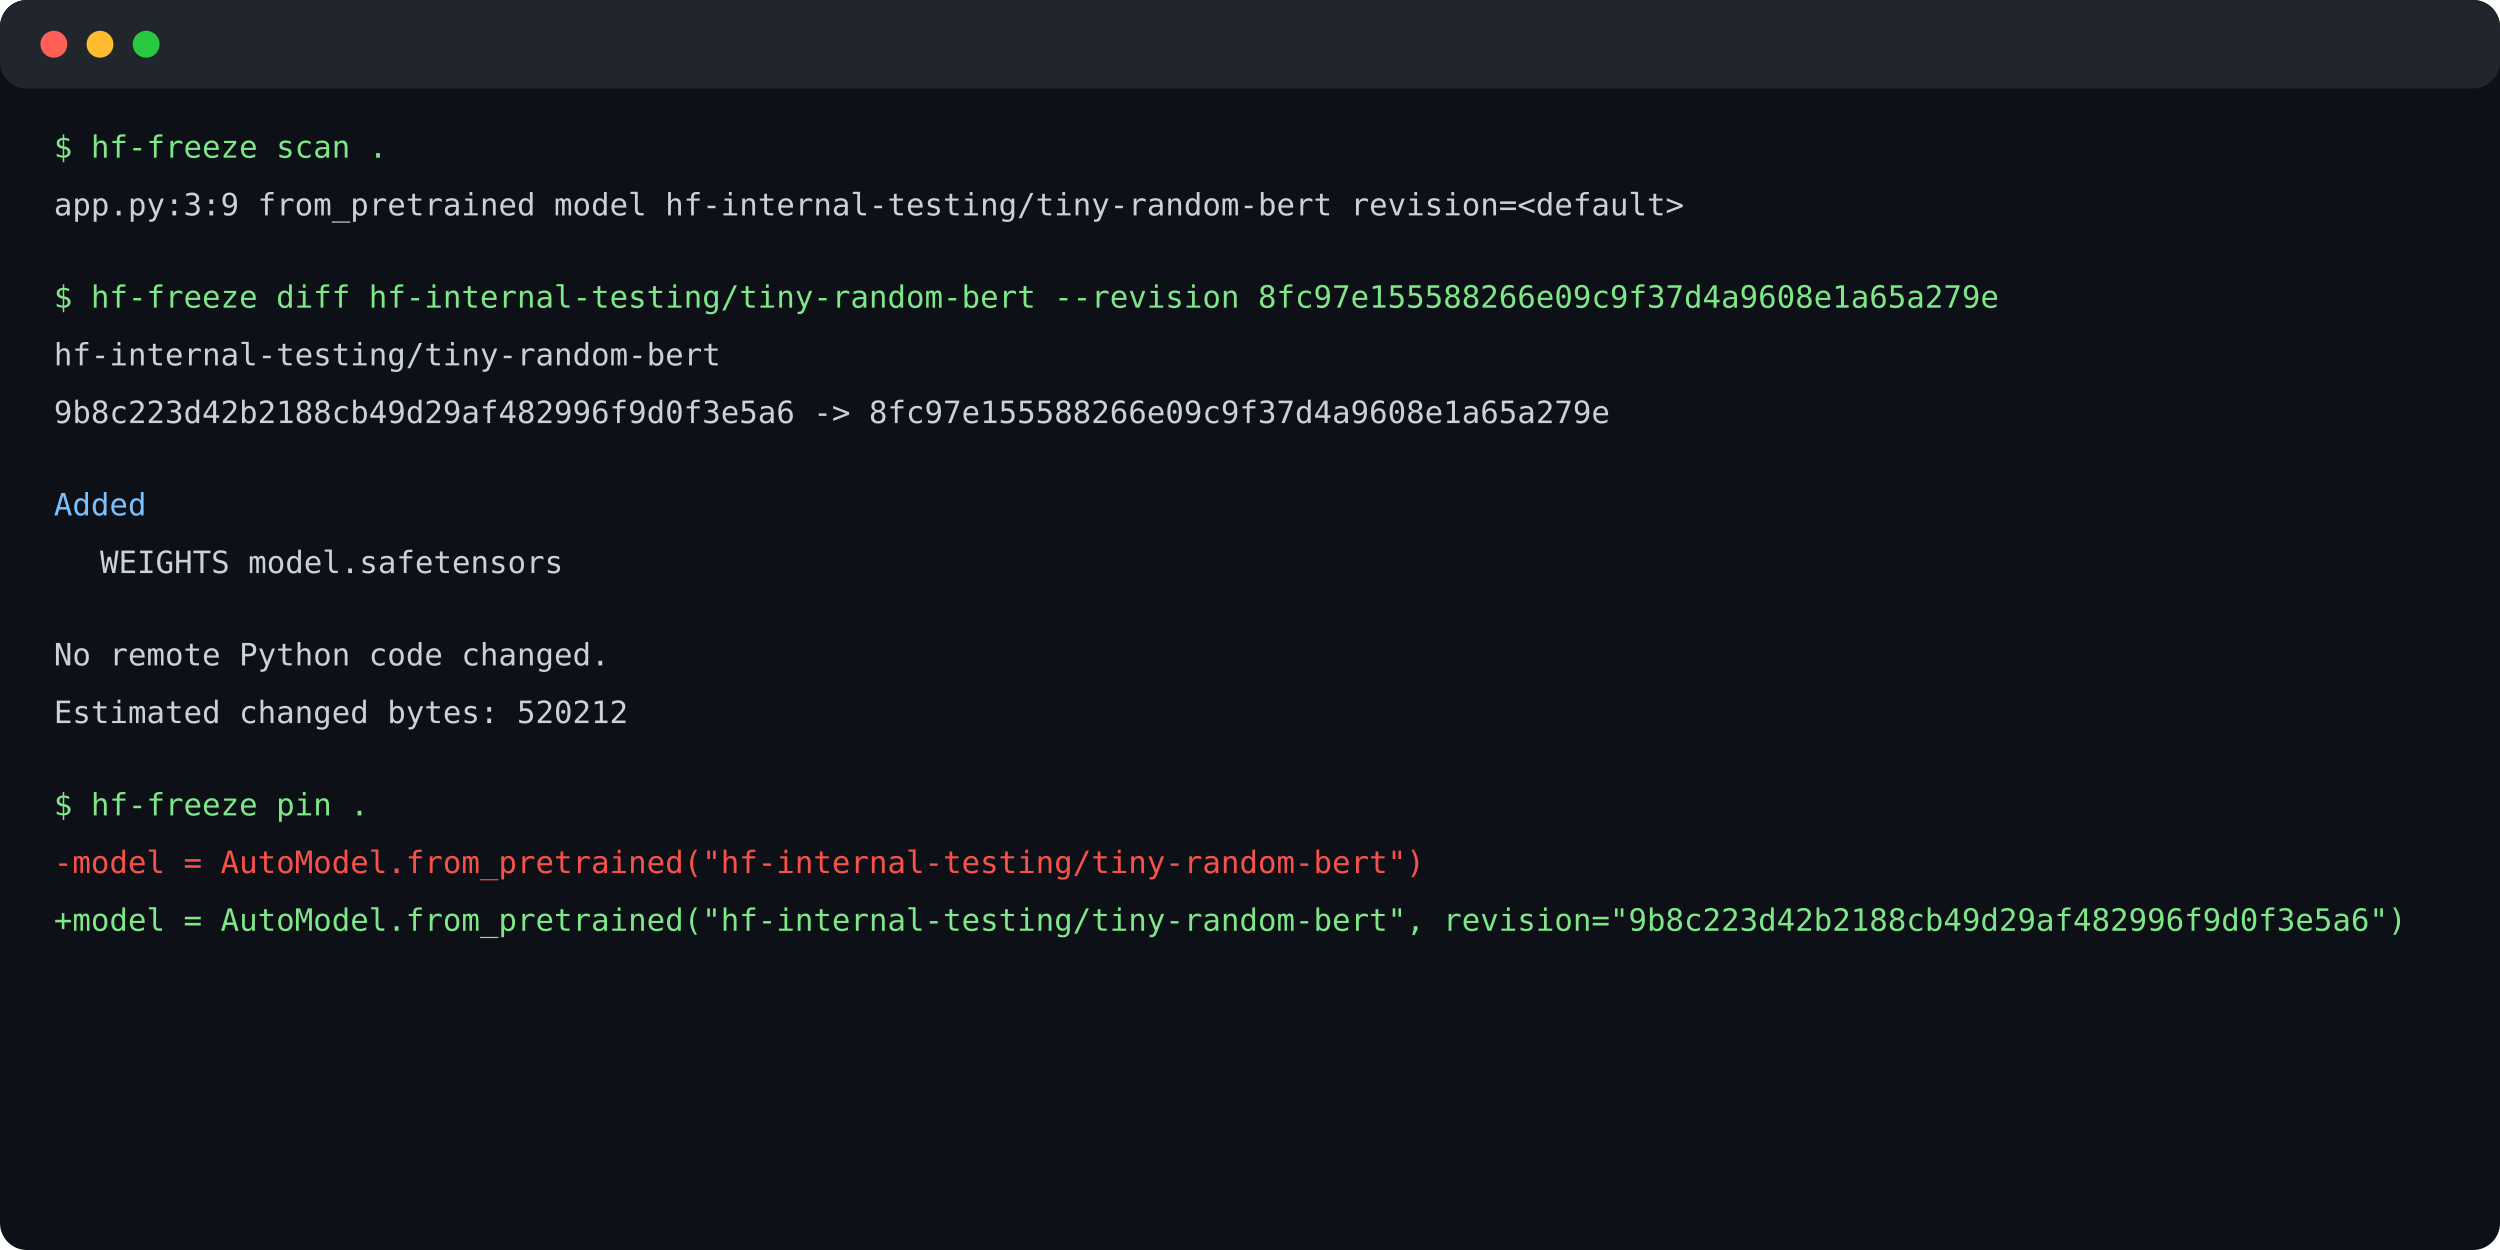
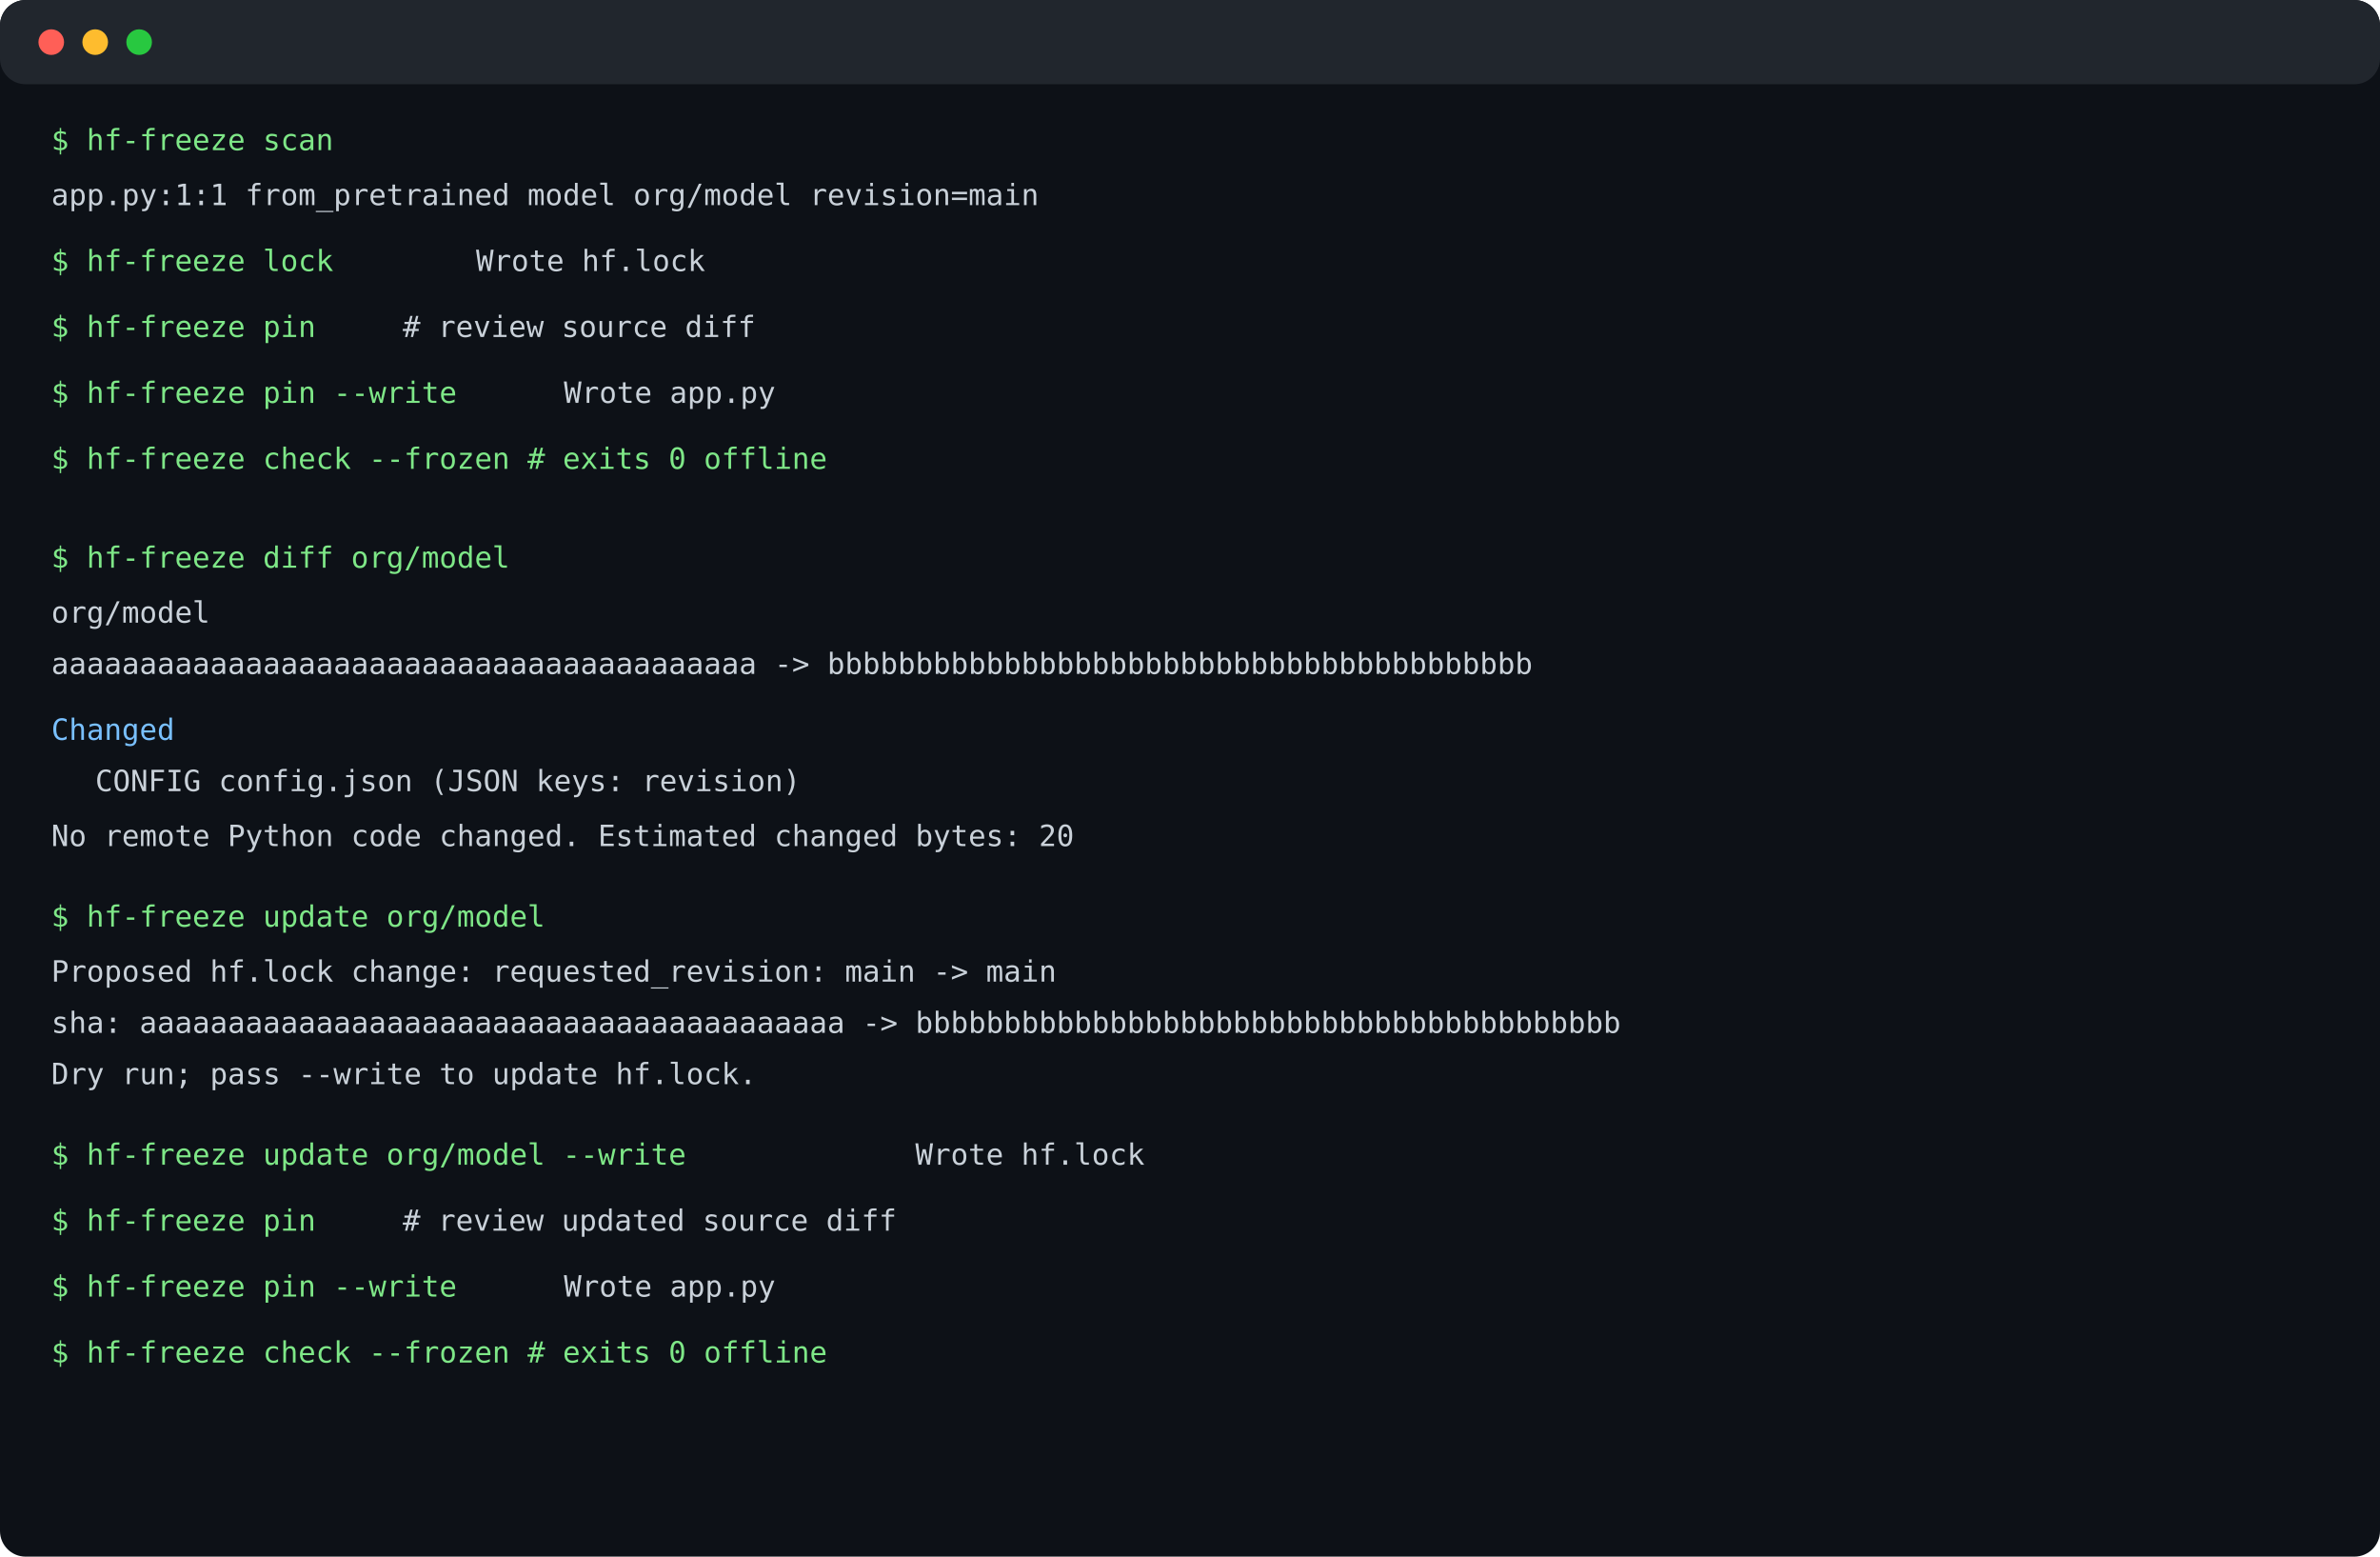
- <svg xmlns="http://www.w3.org/2000/svg" width="1300" height="650" viewBox="0 0 1300 650" role="img" aria-labelledby="title desc">
-   <rect width="1300" height="650" rx="14" fill="#0d1117" />
+ <svg xmlns="http://www.w3.org/2000/svg" width="1300" height="850" viewBox="0 0 1300 850" role="img" aria-labelledby="title desc">
+   <rect width="1300" height="850" rx="14" fill="#0d1117" />
  <rect width="1300" height="46" rx="14" fill="#21262d" />
  <circle cx="28" cy="23" r="7" fill="#ff5f57" />
  <circle cx="52" cy="23" r="7" fill="#febc2e" />
  <circle cx="76" cy="23" r="7" fill="#28c840" />
  <g font-family="ui-monospace, SFMono-Regular, Menlo, Consolas, monospace" font-size="16" fill="#c9d1d9">
-     <text x="28" y="82" fill="#7ee787">$ hf-freeze scan .</text>
-     <text x="28" y="112">app.py:3:9  from_pretrained  model  hf-internal-testing/tiny-random-bert  revision=&lt;default&gt;</text>
-     <text x="28" y="160" fill="#7ee787">$ hf-freeze diff hf-internal-testing/tiny-random-bert --revision 8fc97e155588266e09c9f37d4a9608e1a65a279e</text>
-     <text x="28" y="190">hf-internal-testing/tiny-random-bert</text>
-     <text x="28" y="220">9b8c223d42b2188cb49d29af482996f9d0f3e5a6 -&gt; 8fc97e155588266e09c9f37d4a9608e1a65a279e</text>
-     <text x="28" y="268" fill="#79c0ff">Added</text>
-     <text x="52" y="298">WEIGHTS       model.safetensors</text>
-     <text x="28" y="346">No remote Python code changed.</text>
-     <text x="28" y="376">Estimated changed bytes: 520212</text>
-     <text x="28" y="424" fill="#7ee787">$ hf-freeze pin .</text>
-     <text x="28" y="454" fill="#f85149">-model = AutoModel.from_pretrained("hf-internal-testing/tiny-random-bert")</text>
-     <text x="28" y="484" fill="#7ee787">+model = AutoModel.from_pretrained("hf-internal-testing/tiny-random-bert", revision="9b8c223d42b2188cb49d29af482996f9d0f3e5a6")</text>
+     <text x="28" y="82" fill="#7ee787">$ hf-freeze scan</text>
+     <text x="28" y="112">app.py:1:1  from_pretrained  model  org/model  revision=main</text>
+     <text x="28" y="148" fill="#7ee787">$ hf-freeze lock</text>
+     <text x="260" y="148">Wrote hf.lock</text>
+     <text x="28" y="184" fill="#7ee787">$ hf-freeze pin</text>
+     <text x="220" y="184"># review source diff</text>
+     <text x="28" y="220" fill="#7ee787">$ hf-freeze pin --write</text>
+     <text x="308" y="220">Wrote app.py</text>
+     <text x="28" y="256" fill="#7ee787">$ hf-freeze check --frozen  # exits 0 offline</text>
+     <text x="28" y="310" fill="#7ee787">$ hf-freeze diff org/model</text>
+     <text x="28" y="340">org/model</text>
+     <text x="28" y="368">aaaaaaaaaaaaaaaaaaaaaaaaaaaaaaaaaaaaaaaa -&gt; bbbbbbbbbbbbbbbbbbbbbbbbbbbbbbbbbbbbbbbb</text>
+     <text x="28" y="404" fill="#79c0ff">Changed</text>
+     <text x="52" y="432">CONFIG        config.json (JSON keys: revision)</text>
+     <text x="28" y="462">No remote Python code changed.  Estimated changed bytes: 20</text>
+     <text x="28" y="506" fill="#7ee787">$ hf-freeze update org/model</text>
+     <text x="28" y="536">Proposed hf.lock change:  requested_revision: main -&gt; main</text>
+     <text x="28" y="564">sha: aaaaaaaaaaaaaaaaaaaaaaaaaaaaaaaaaaaaaaaa -&gt; bbbbbbbbbbbbbbbbbbbbbbbbbbbbbbbbbbbbbbbb</text>
+     <text x="28" y="592">Dry run; pass --write to update hf.lock.</text>
+     <text x="28" y="636" fill="#7ee787">$ hf-freeze update org/model --write</text>
+     <text x="500" y="636">Wrote hf.lock</text>
+     <text x="28" y="672" fill="#7ee787">$ hf-freeze pin</text>
+     <text x="220" y="672"># review updated source diff</text>
+     <text x="28" y="708" fill="#7ee787">$ hf-freeze pin --write</text>
+     <text x="308" y="708">Wrote app.py</text>
+     <text x="28" y="744" fill="#7ee787">$ hf-freeze check --frozen  # exits 0 offline</text>
  </g>
</svg>
